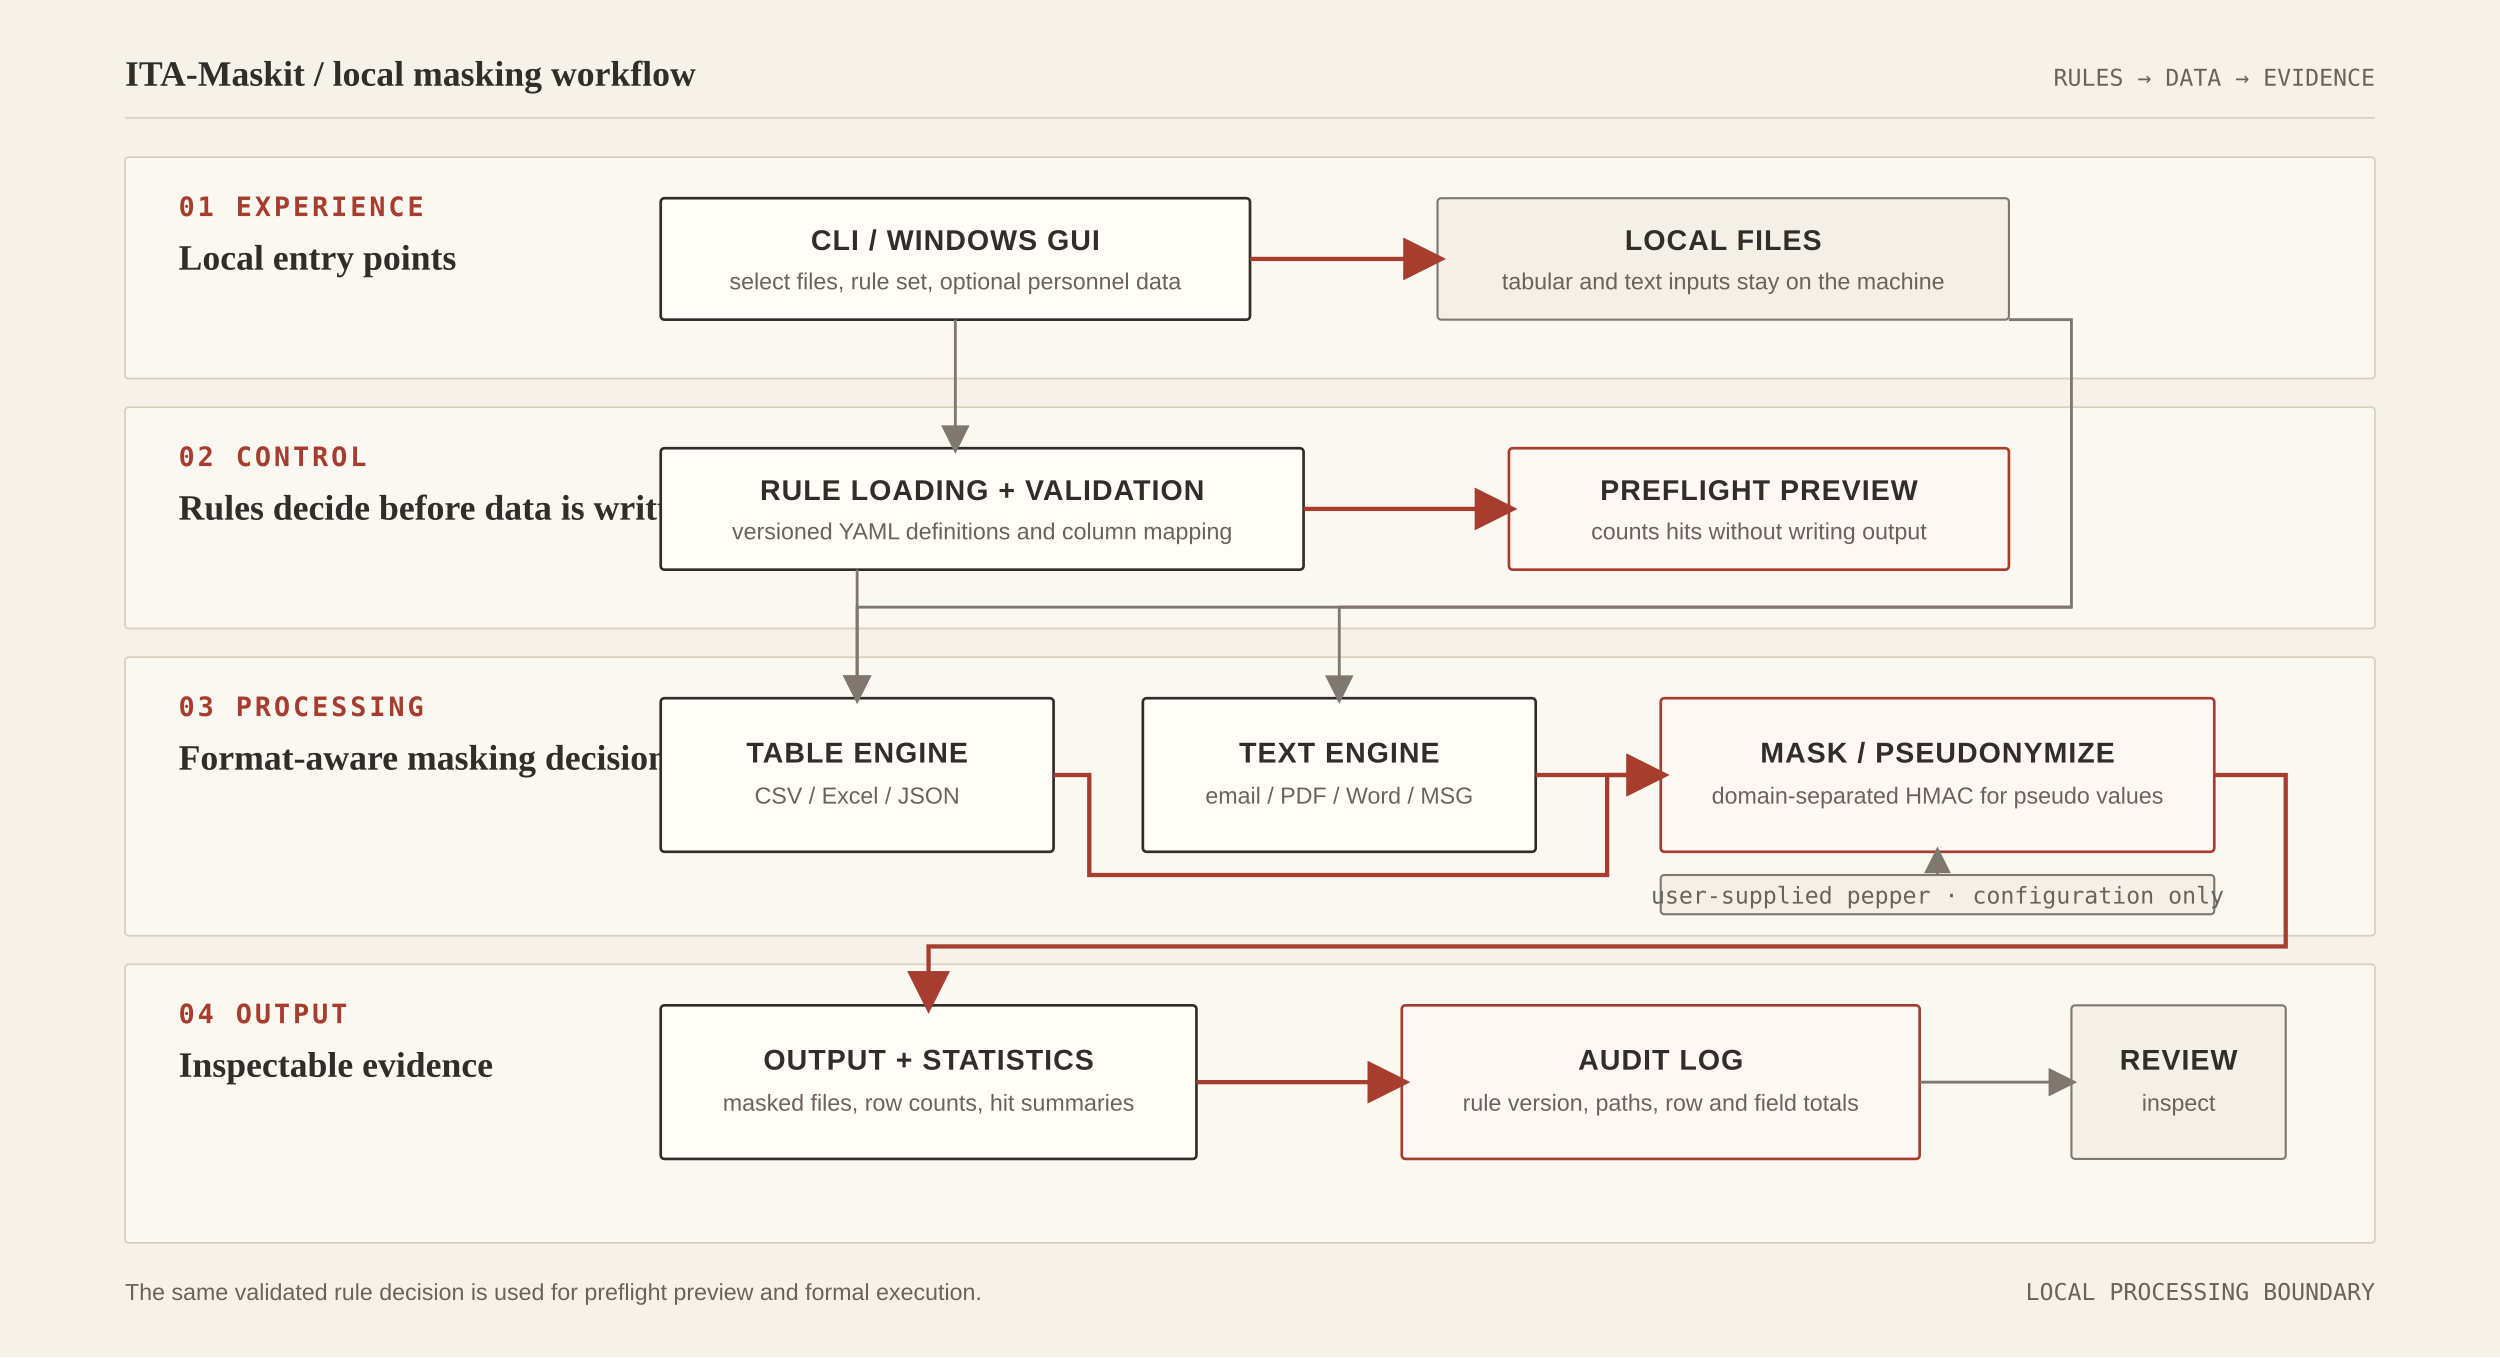
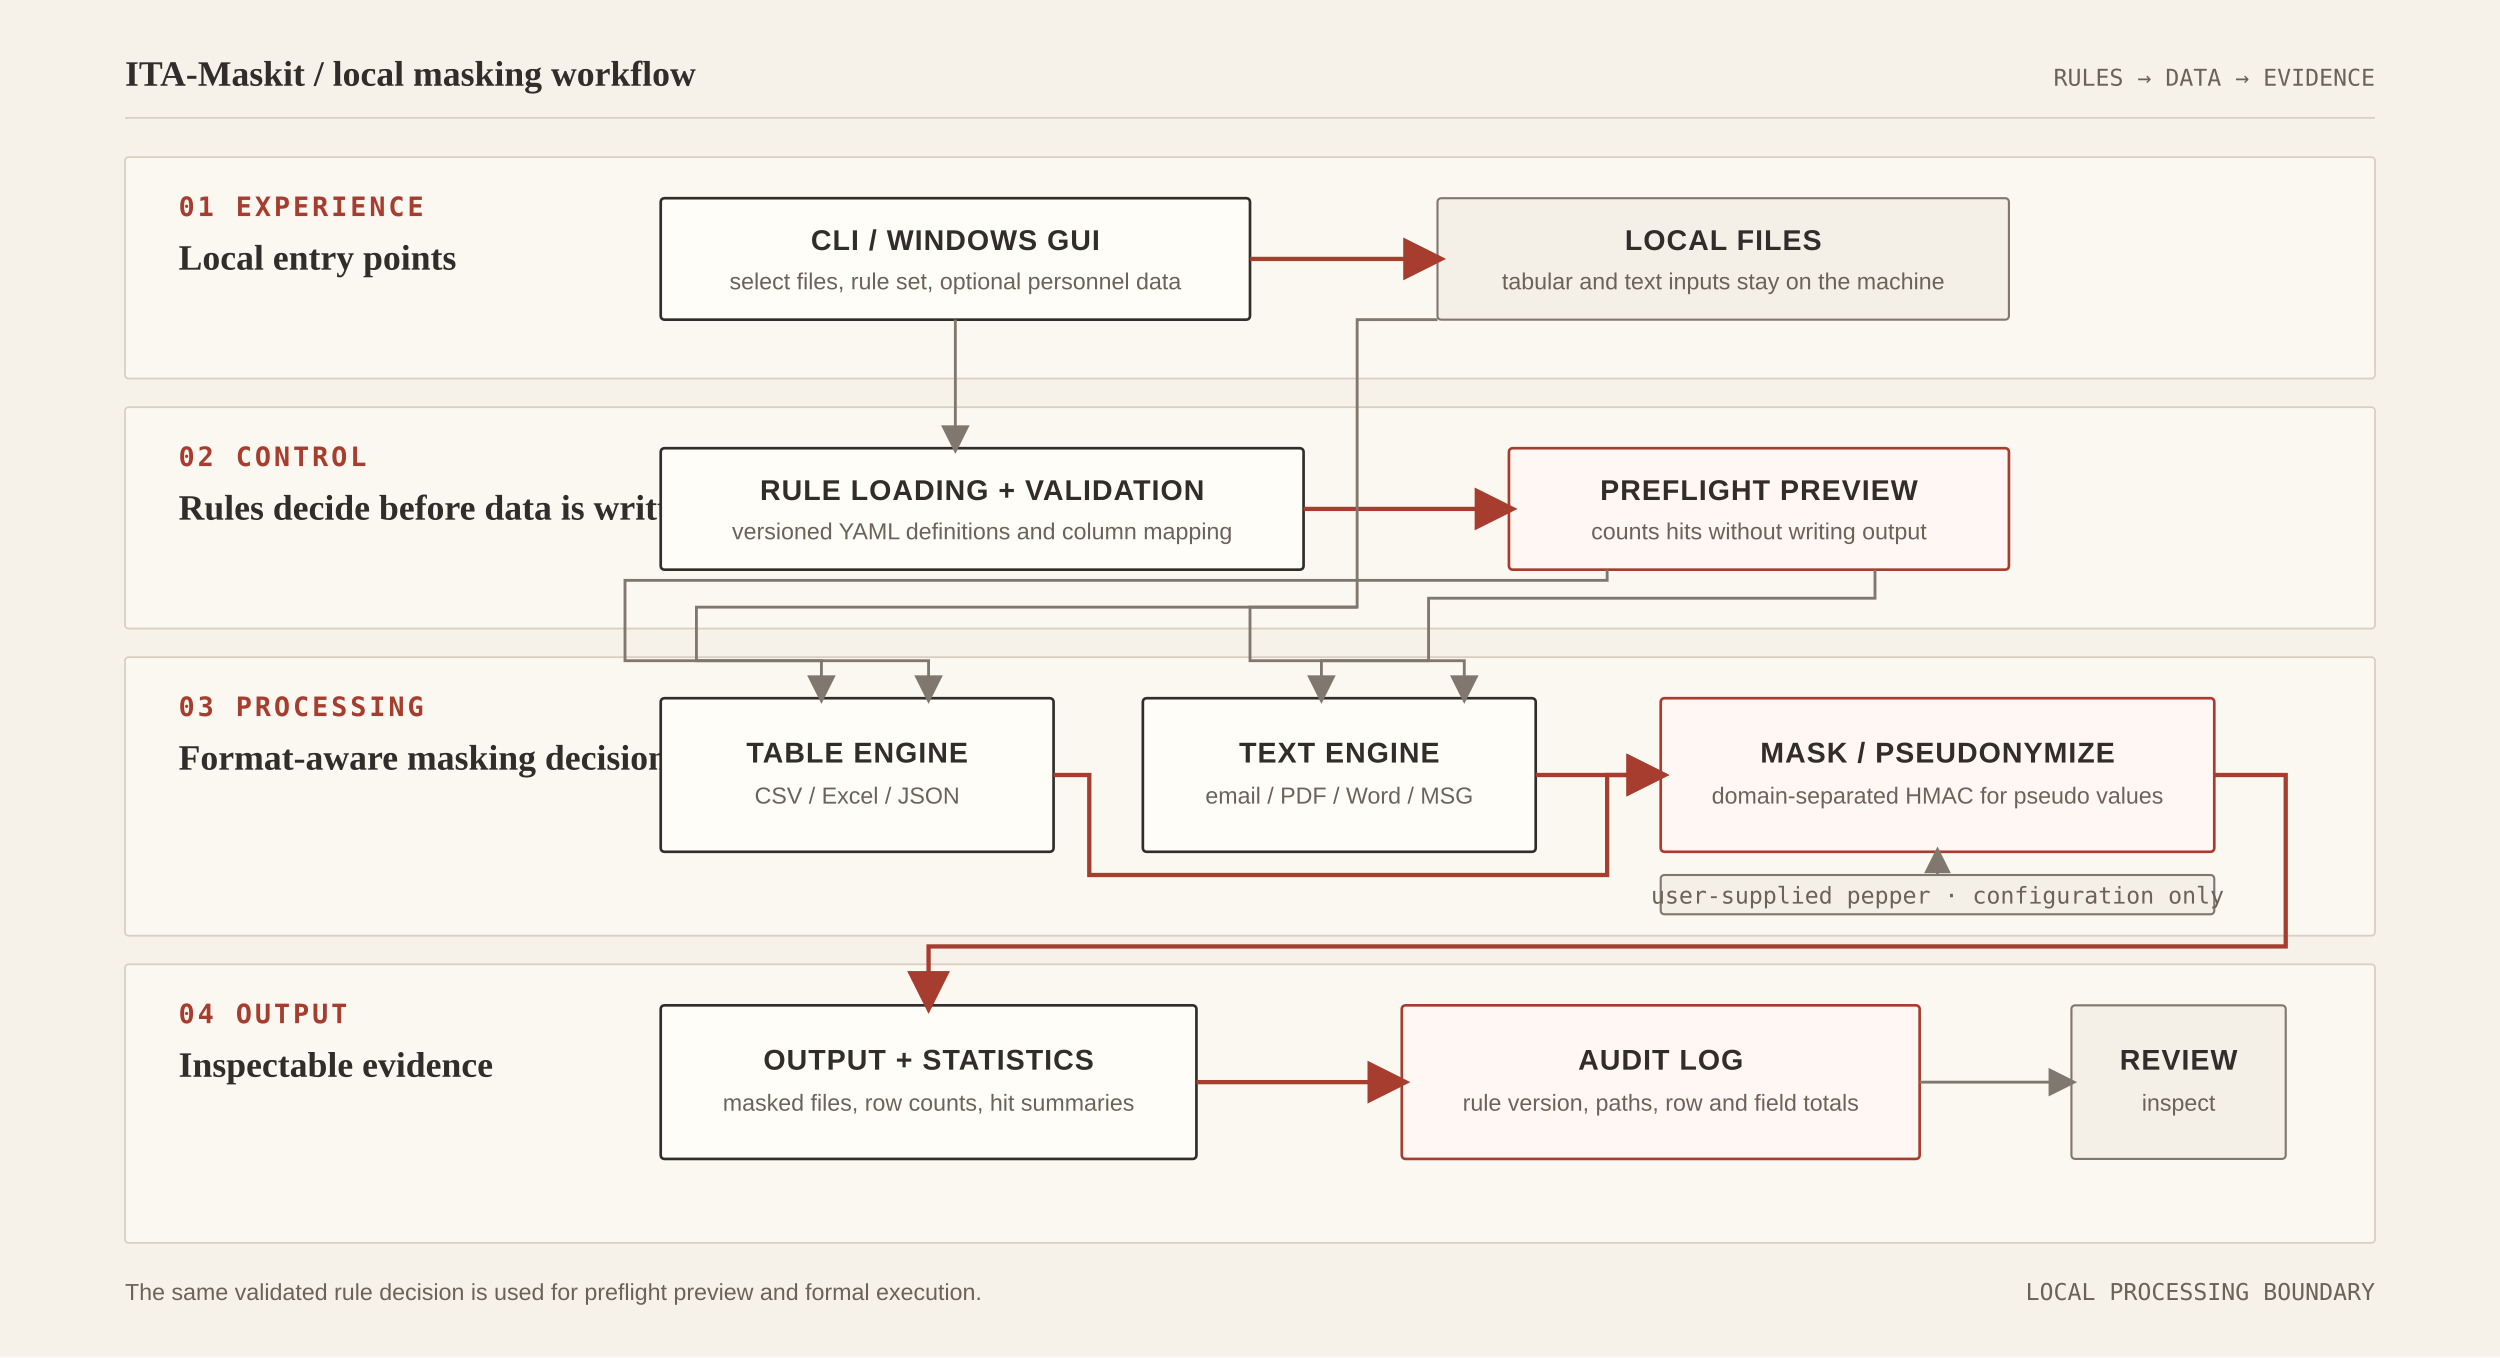
<svg xmlns="http://www.w3.org/2000/svg" width="1400" height="760" viewBox="0 0 1400 760" role="img" aria-labelledby="title desc">
  <defs>
    <marker id="arrow" markerWidth="10" markerHeight="10" refX="8" refY="5" orient="auto">
      <path d="M0 0L10 5L0 10Z" fill="#a63d2f" />
    </marker>
    <marker id="arrow-muted" markerWidth="10" markerHeight="10" refX="8" refY="5" orient="auto">
      <path d="M0 0L10 5L0 10Z" fill="#80786e" />
    </marker>
    <style>
      .bg { fill: #f7f2e9; }
      .band { fill: #fbf8f1; stroke: #d8cfc1; stroke-width: 1; }
      .rule { stroke: #d8cfc1; stroke-width: 1; }
      .index { fill: #a63d2f; font: 700 15px 'IBM Plex Mono', 'SFMono-Regular', Consolas, monospace; letter-spacing: .11em; }
      .band-title { fill: #302d2a; font: 700 20px Georgia, 'Times New Roman', serif; }
      .node { fill: #fffdf8; stroke: #302d2a; stroke-width: 1.5; }
      .node-accent { fill: #fff7f3; stroke: #a63d2f; stroke-width: 1.5; }
      .node-muted { fill: #f4efe7; stroke: #80786e; stroke-width: 1.2; }
      .label { fill: #302d2a; font: 700 16px 'IBM Plex Sans', Arial, sans-serif; letter-spacing: .035em; }
      .small { fill: #6b6259; font: 13px 'IBM Plex Sans', Arial, sans-serif; }
      .mono { fill: #6b6259; font: 13px 'IBM Plex Mono', 'SFMono-Regular', Consolas, monospace; }
      .path { fill: none; stroke: #a63d2f; stroke-width: 2.4; marker-end: url(#arrow); }
      .path-muted { fill: none; stroke: #80786e; stroke-width: 1.6; marker-end: url(#arrow-muted); }
      .config { fill: none; stroke: #80786e; stroke-width: 1.5; stroke-dasharray: 6 5; marker-end: url(#arrow-muted); }
    </style>
  </defs>
  <rect class="bg" width="1400" height="760" />
  <text x="70" y="48" class="band-title" font-size="27">ITA-Maskit / local masking workflow</text>
  <text x="1330" y="48" class="mono" text-anchor="end">RULES → DATA → EVIDENCE</text>
  <line x1="70" y1="66" x2="1330" y2="66" class="rule" />
  <rect x="70" y="88" width="1260" height="124" rx="2" class="band" />
  <text x="100" y="121" class="index">01 EXPERIENCE</text>
  <text x="100" y="151" class="band-title">Local entry points</text>
  <rect x="370" y="111" width="330" height="68" rx="2" class="node" />
  <text x="535" y="140" class="label" text-anchor="middle">CLI / WINDOWS GUI</text>
  <text x="535" y="162" class="small" text-anchor="middle">select files, rule set, optional personnel data</text>
  <rect x="805" y="111" width="320" height="68" rx="2" class="node-muted" />
  <text x="965" y="140" class="label" text-anchor="middle">LOCAL FILES</text>
  <text x="965" y="162" class="small" text-anchor="middle">tabular and text inputs stay on the machine</text>
  <path d="M700 145H805" class="path" data-flow="cli-to-local-files" />
  <rect x="70" y="228" width="1260" height="124" rx="2" class="band" />
  <text x="100" y="261" class="index">02 CONTROL</text>
  <text x="100" y="291" class="band-title">Rules decide before data is written</text>
  <rect x="370" y="251" width="360" height="68" rx="2" class="node" />
  <text x="550" y="280" class="label" text-anchor="middle">RULE LOADING + VALIDATION</text>
  <text x="550" y="302" class="small" text-anchor="middle">versioned YAML definitions and column mapping</text>
  <rect x="845" y="251" width="280" height="68" rx="2" class="node-accent" />
  <text x="985" y="280" class="label" text-anchor="middle">PREFLIGHT PREVIEW</text>
  <text x="985" y="302" class="small" text-anchor="middle">counts hits without writing output</text>
  <path d="M730 285H845" class="path" data-flow="rules-to-preview" />
  <path d="M535 179V251" class="path-muted" data-flow="cli-to-rule-validation" />
  <rect x="70" y="368" width="1260" height="156" rx="2" class="band" />
  <text x="100" y="401" class="index">03 PROCESSING</text>
  <text x="100" y="431" class="band-title">Format-aware masking decisions</text>
  <rect x="370" y="391" width="220" height="86" rx="2" class="node" />
  <text x="480" y="427" class="label" text-anchor="middle">TABLE ENGINE</text>
  <text x="480" y="450" class="small" text-anchor="middle">CSV / Excel / JSON</text>
  <rect x="640" y="391" width="220" height="86" rx="2" class="node" />
  <text x="750" y="427" class="label" text-anchor="middle">TEXT ENGINE</text>
  <text x="750" y="450" class="small" text-anchor="middle">email / PDF / Word / MSG</text>
  <rect x="930" y="391" width="310" height="86" rx="2" class="node-accent" />
  <text x="1085" y="427" class="label" text-anchor="middle">MASK / PSEUDONYMIZE</text>
  <text x="1085" y="450" class="small" text-anchor="middle">domain-separated HMAC for pseudo values</text>
-   <path d="M480 319V391" class="path-muted" data-flow="preview-to-table-engine" />
-   <path d="M1125 179H1160V340H480V391" class="path-muted" data-flow="local-files-to-table-engine" />
-   <path d="M1160 340H750V391" class="path-muted" data-flow="local-files-to-text-engine" />
+   <path d="M900 319V325H350V370H460V391" class="path-muted" data-flow="preview-to-table-engine" />
+   <path d="M1050 319V335H800V370H740V391" class="path-muted" data-flow="preview-to-text-engine" />
+   <path d="M805 179H760V340H390V370H520V391" class="path-muted" data-flow="local-files-to-table-engine" />
+   <path d="M760 340H700V370H820V391" class="path-muted" data-flow="local-files-to-text-engine" />
  <path d="M590 434H610V490H900V434H930" class="path" data-flow="table-engine-to-pseudonymize" />
  <path d="M860 434H930" class="path" data-flow="text-engine-to-pseudonymize" />
  <rect x="930" y="490" width="310" height="22" rx="2" class="node-muted" />
  <text x="1085" y="506" class="mono" text-anchor="middle">user-supplied pepper · configuration only</text>
  <path d="M1085 490V477" class="config" data-flow="pepper-to-pseudonymize" />
  <rect x="70" y="540" width="1260" height="156" rx="2" class="band" />
  <text x="100" y="573" class="index">04 OUTPUT</text>
  <text x="100" y="603" class="band-title">Inspectable evidence</text>
  <rect x="370" y="563" width="300" height="86" rx="2" class="node" />
  <text x="520" y="599" class="label" text-anchor="middle">OUTPUT + STATISTICS</text>
  <text x="520" y="622" class="small" text-anchor="middle">masked files, row counts, hit summaries</text>
  <rect x="785" y="563" width="290" height="86" rx="2" class="node-accent" />
  <text x="930" y="599" class="label" text-anchor="middle">AUDIT LOG</text>
  <text x="930" y="622" class="small" text-anchor="middle">rule version, paths, row and field totals</text>
  <rect x="1160" y="563" width="120" height="86" rx="2" class="node-muted" />
  <text x="1220" y="599" class="label" text-anchor="middle" font-size="14">REVIEW</text>
  <text x="1220" y="622" class="small" text-anchor="middle">inspect</text>
  <path d="M1240 434H1280V530H520V563" class="path" data-flow="pseudonymize-to-output" />
  <path d="M670 606H785" class="path" data-flow="output-to-audit" />
  <path d="M1075 606H1160" class="path-muted" data-flow="audit-to-review" />
  <text x="70" y="728" class="small">The same validated rule decision is used for preflight preview and formal execution.</text>
  <text x="1330" y="728" class="mono" text-anchor="end">LOCAL PROCESSING BOUNDARY</text>
</svg>
